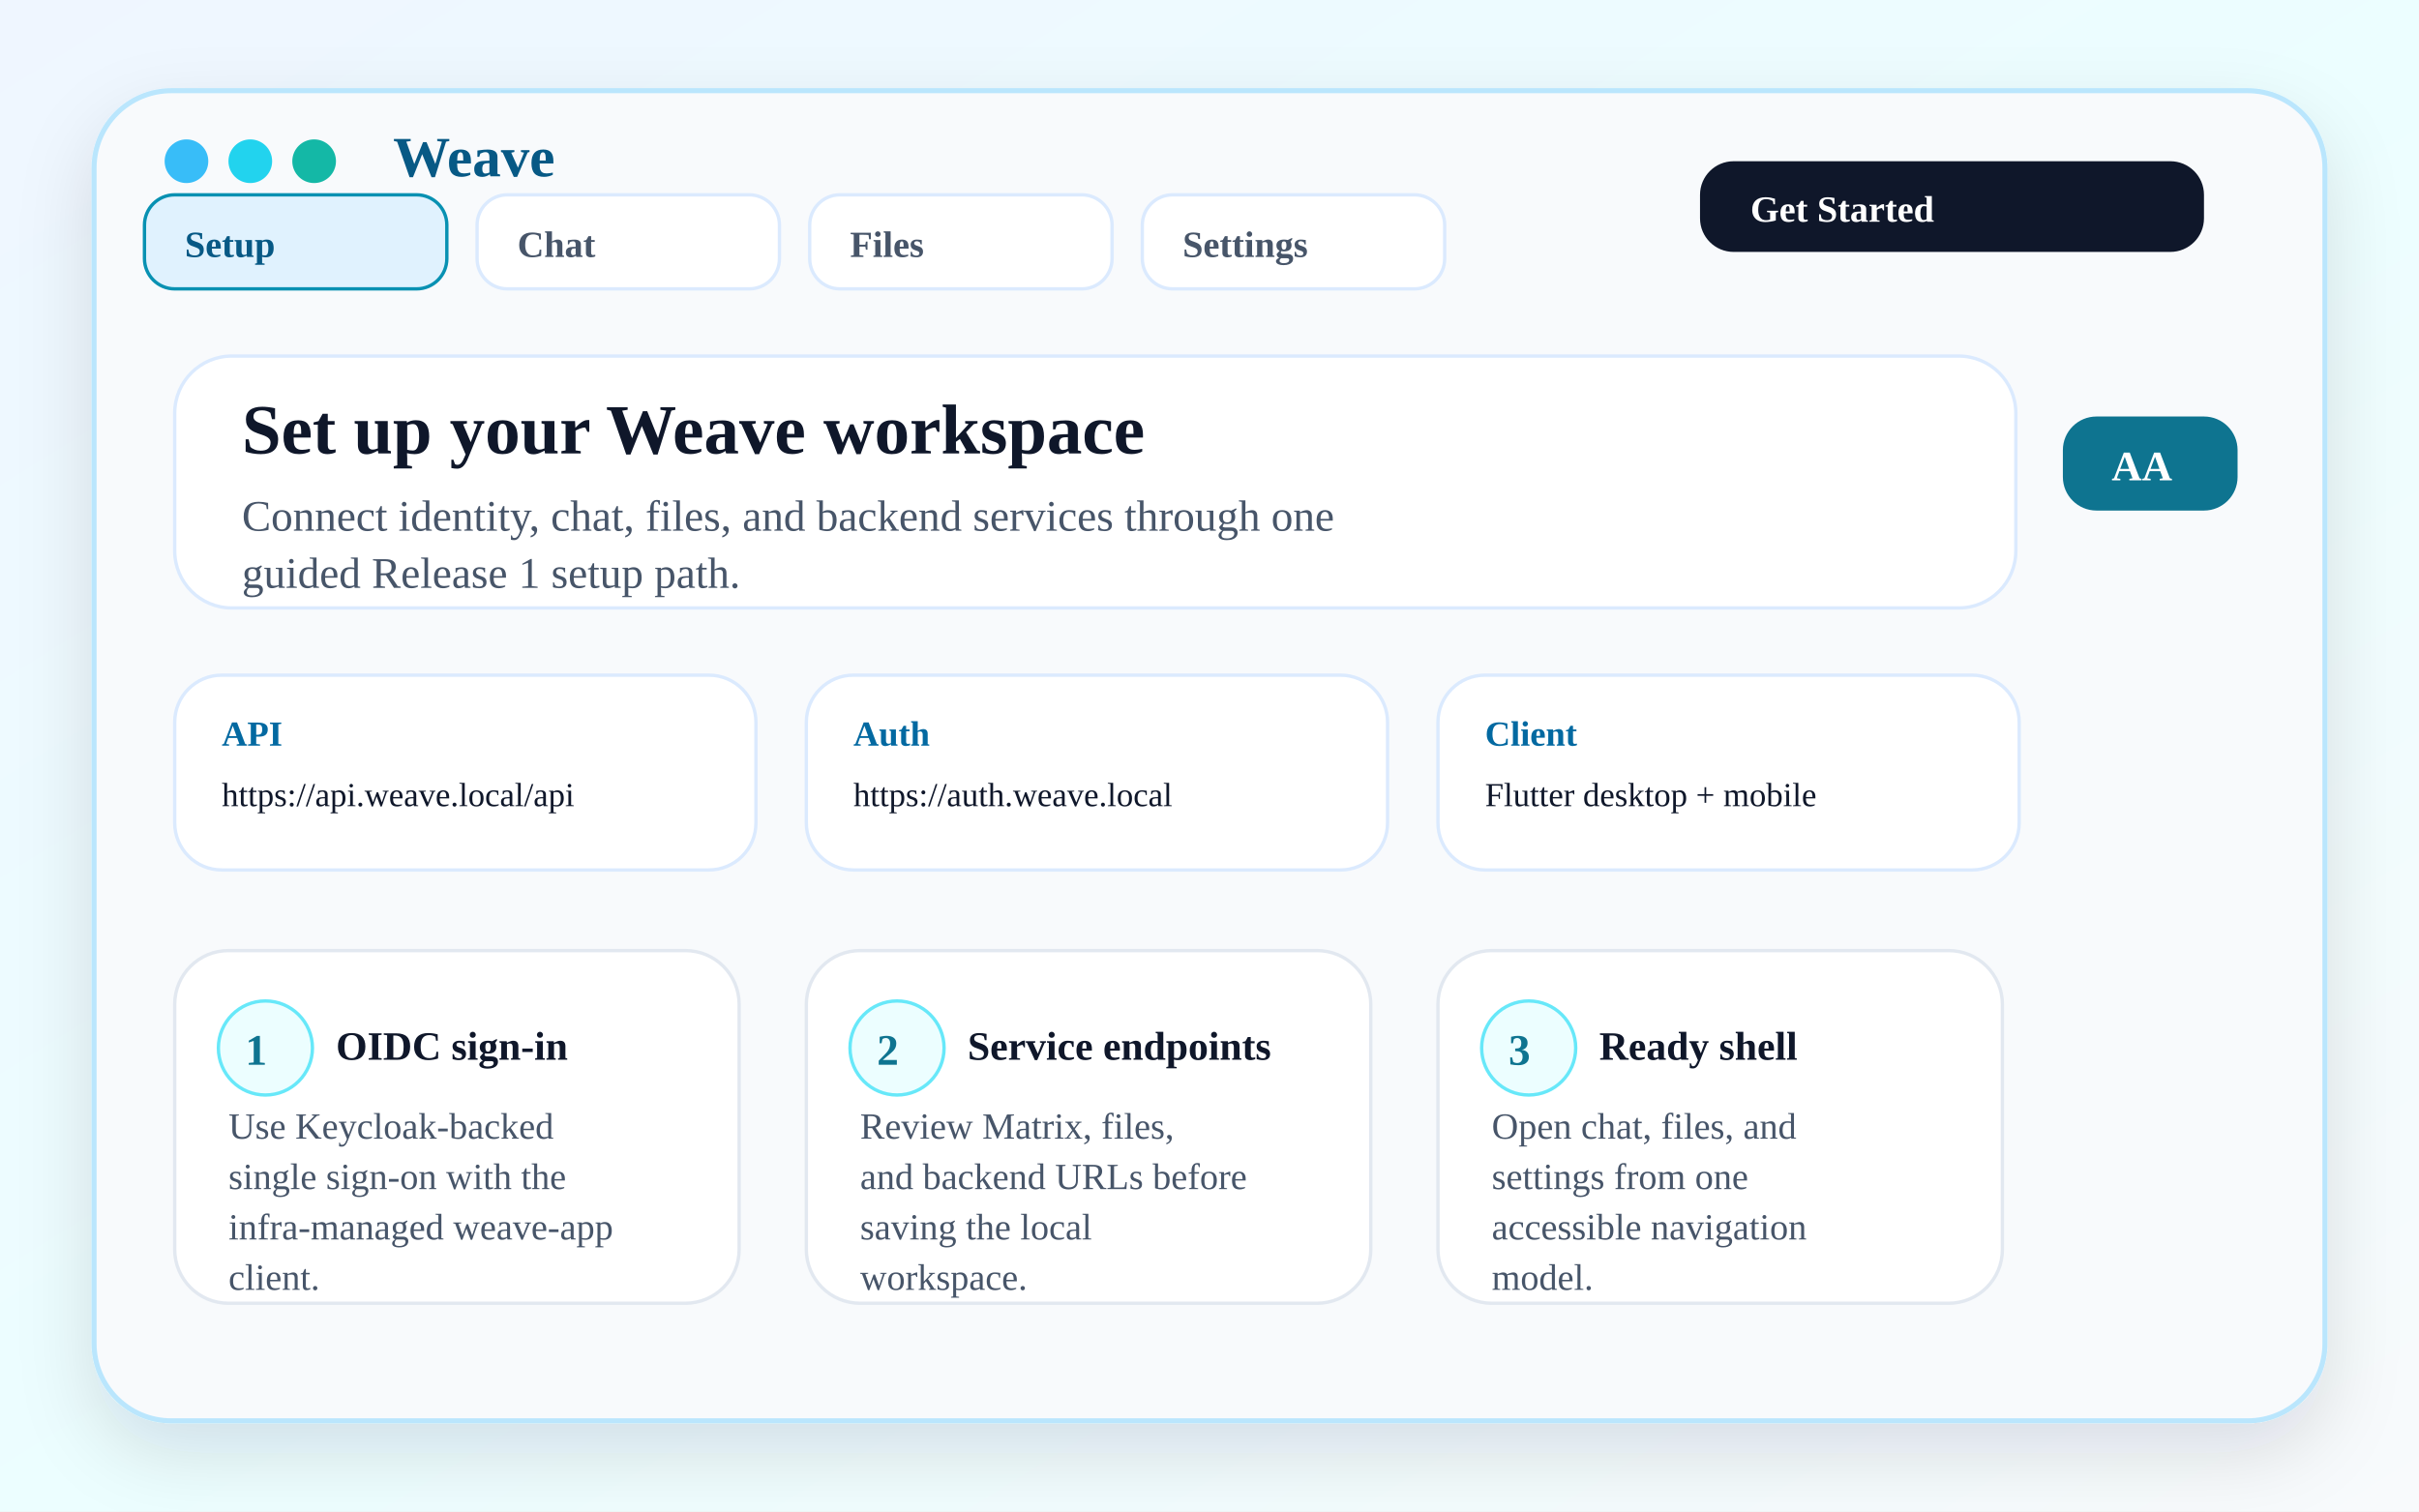
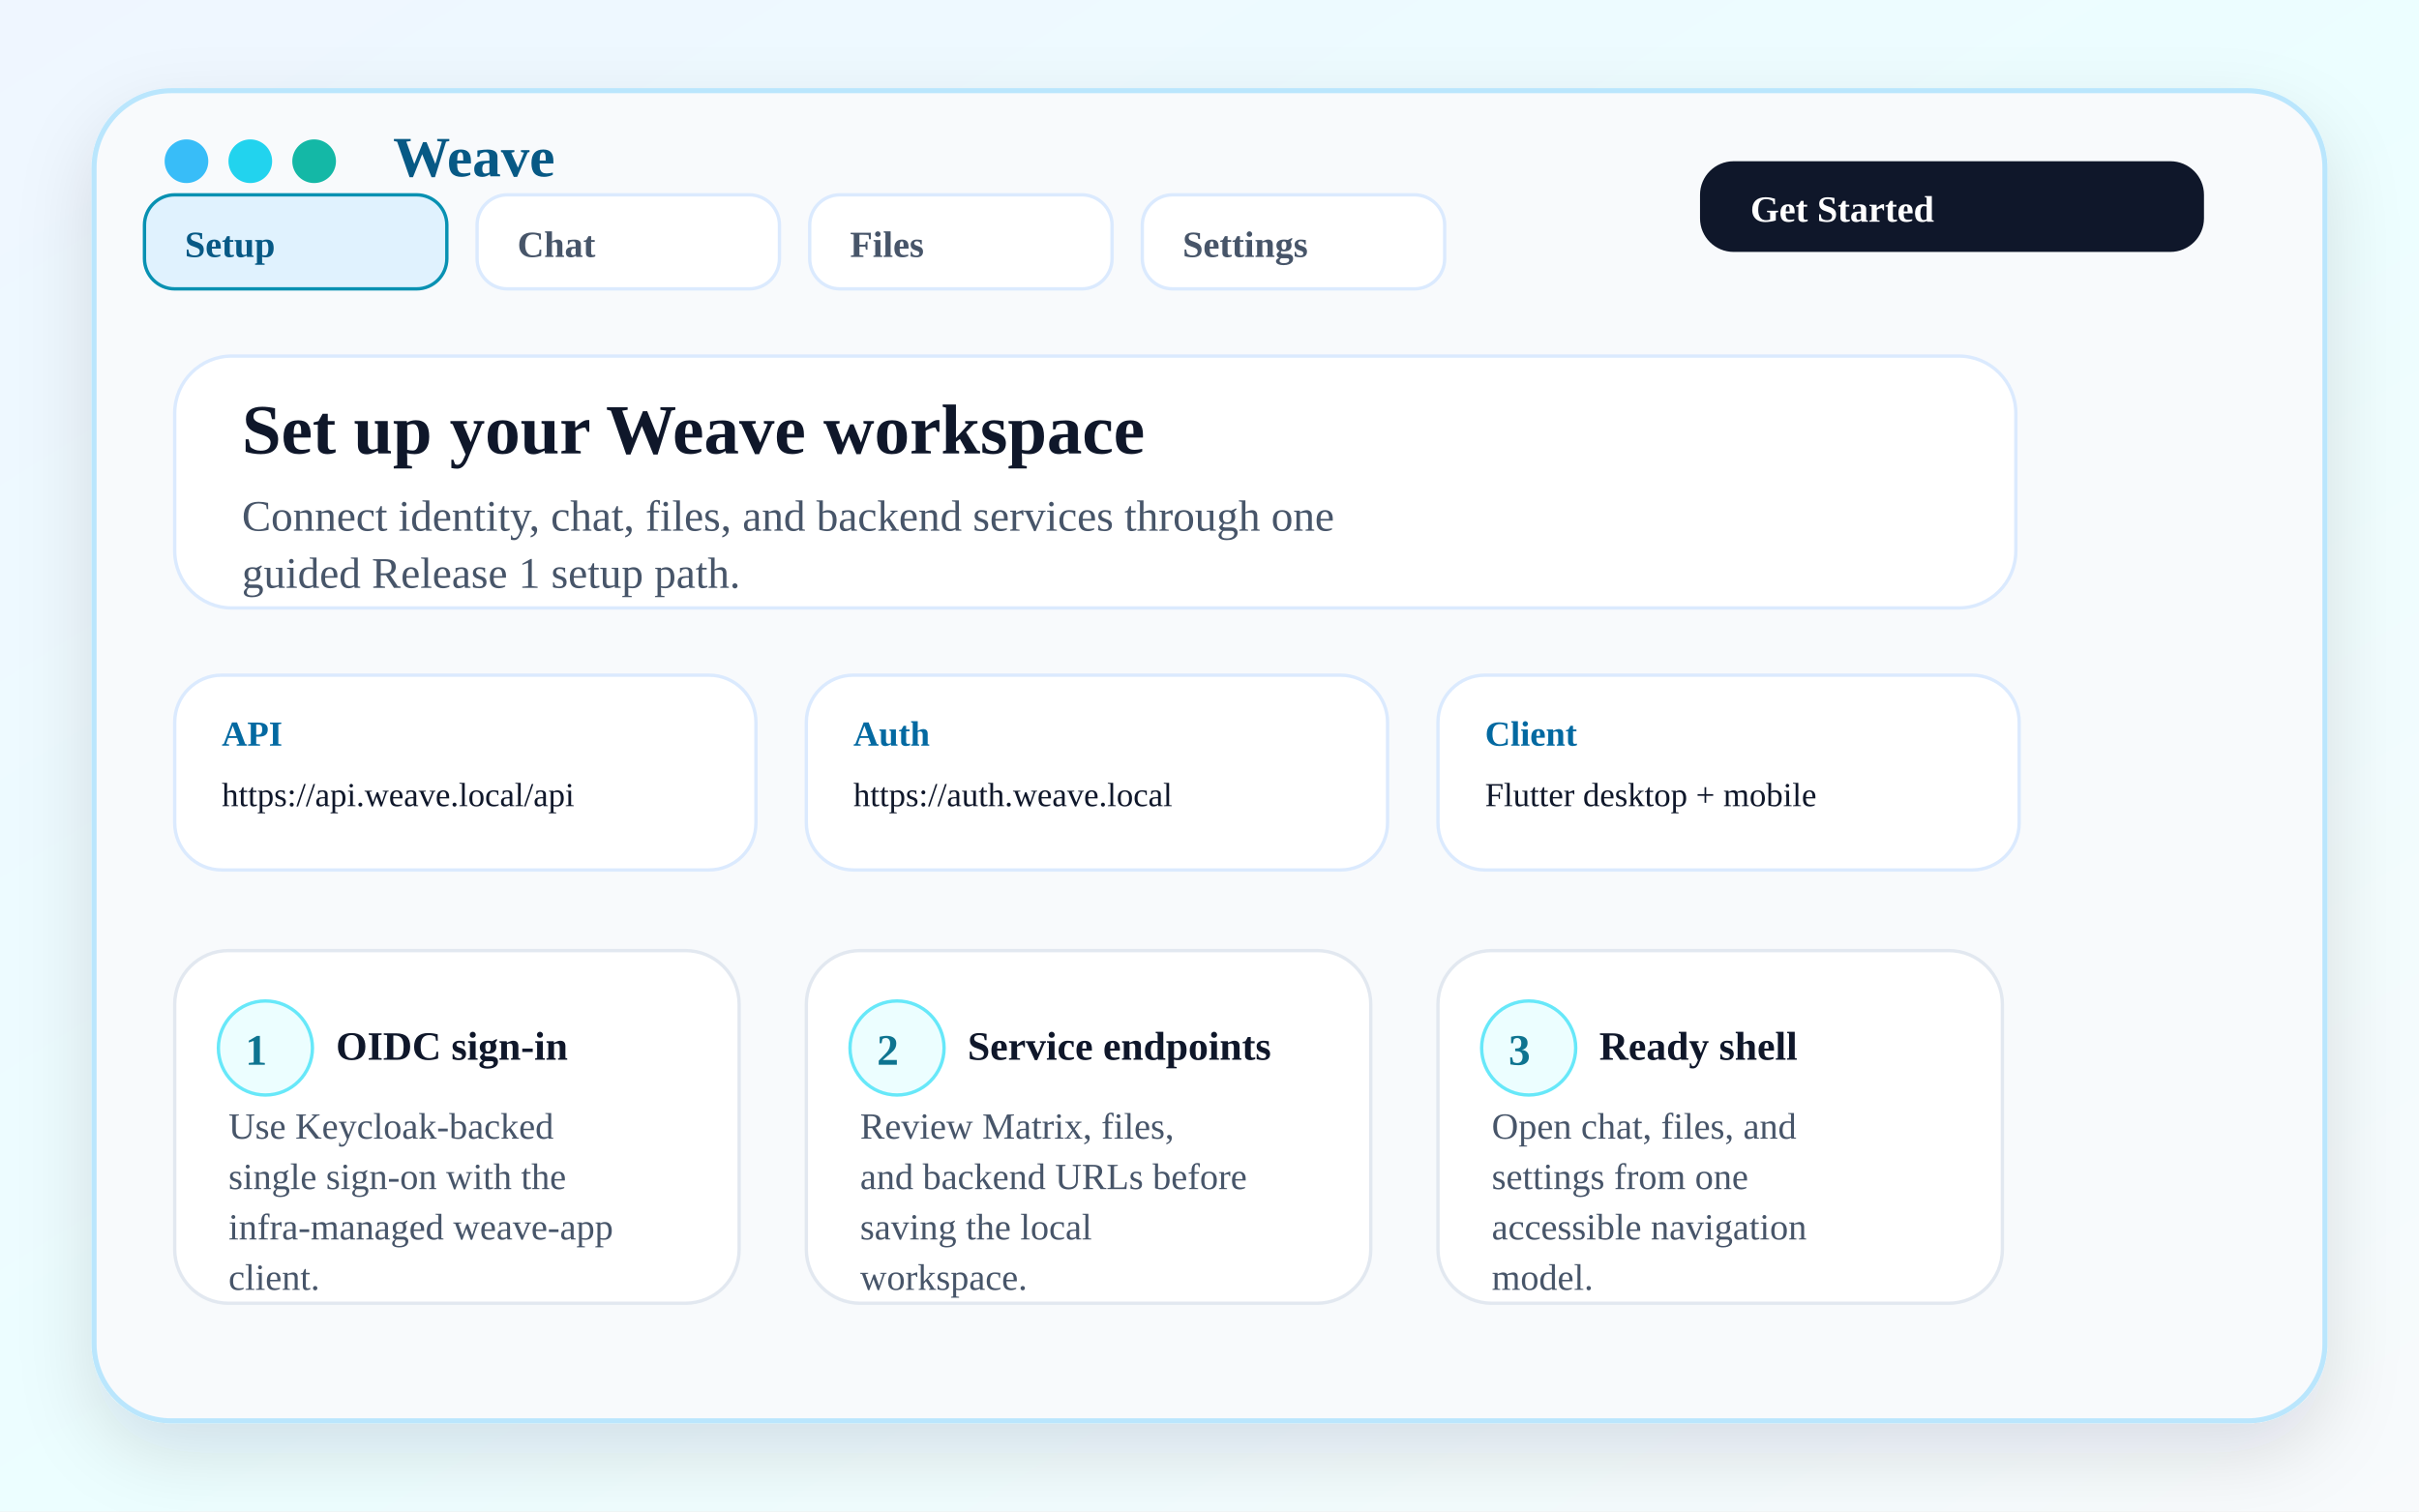
<svg xmlns="http://www.w3.org/2000/svg" width="1440" height="900" viewBox="0 0 1440 900" role="img" aria-labelledby="title desc">
  <defs>
    <linearGradient id="bg" x1="0" y1="0" x2="1" y2="1">
      <stop offset="0" stop-color="#eff6ff" />
      <stop offset="0.52" stop-color="#ecfeff" />
      <stop offset="1" stop-color="#f8fafc" />
    </linearGradient>
    <filter id="shadow" x="-10%" y="-10%" width="120%" height="130%">
      <feDropShadow dx="0" dy="18" stdDeviation="22" flood-color="#0f172a" flood-opacity="0.12" />
    </filter>
  </defs>
  <rect width="1440" height="900" fill="url(#bg)" />
  <rect x="56" y="54" width="1328" height="792" rx="46" fill="#f8fafc" stroke="#bae6fd" stroke-width="3" filter="url(#shadow)" />
  <circle cx="111" cy="96" r="13" fill="#38bdf8" />
  <circle cx="149" cy="96" r="13" fill="#22d3ee" />
  <circle cx="187" cy="96" r="13" fill="#14b8a6" />
  <text x="234" y="105" font-size="34" font-weight="900" fill="#075985">Weave</text>
  <rect x="86" y="116" width="180" height="56" rx="18" fill="#e0f2fe" stroke="#0891b2" stroke-width="2" />
  <text x="110" y="153" font-size="22" font-weight="700" fill="#075985">Setup</text>
  <rect x="284" y="116" width="180" height="56" rx="18" fill="#ffffff" stroke="#dbeafe" stroke-width="2" />
  <text x="308" y="153" font-size="22" font-weight="700" fill="#475569">Chat</text>
  <rect x="482" y="116" width="180" height="56" rx="18" fill="#ffffff" stroke="#dbeafe" stroke-width="2" />
  <text x="506" y="153" font-size="22" font-weight="700" fill="#475569">Files</text>
  <rect x="680" y="116" width="180" height="56" rx="18" fill="#ffffff" stroke="#dbeafe" stroke-width="2" />
  <text x="704" y="153" font-size="22" font-weight="700" fill="#475569">Settings</text>
  <rect x="104" y="212" width="1096" height="150" rx="34" fill="#ffffff" stroke="#dbeafe" stroke-width="2" />
  <text x="144" y="270" font-size="42" font-weight="900" fill="#0f172a">Set up your Weave workspace</text>
  <text x="144" y="316" font-size="26" font-weight="400" fill="#475569">Connect identity, chat, files, and backend services through one</text>
  <text x="144" y="350" font-size="26" font-weight="400" fill="#475569">guided Release 1 setup path.</text>
-   <rect x="1228" y="248" width="104" height="56" rx="20" fill="#0e7490" />
-   <text x="1257" y="286" font-size="25" font-weight="900" fill="#ffffff">AA</text>
  <rect x="104" y="402" width="346" height="116" rx="28" fill="#ffffff" stroke="#dbeafe" stroke-width="2" />
  <text x="132" y="444" font-size="21" font-weight="700" fill="#0369a1">API</text>
  <text x="132" y="480" font-size="20" font-weight="400" fill="#0f172a">https://api.weave.local/api</text>
  <rect x="480" y="402" width="346" height="116" rx="28" fill="#ffffff" stroke="#dbeafe" stroke-width="2" />
  <text x="508" y="444" font-size="21" font-weight="700" fill="#0369a1">Auth</text>
  <text x="508" y="480" font-size="20" font-weight="400" fill="#0f172a">https://auth.weave.local</text>
  <rect x="856" y="402" width="346" height="116" rx="28" fill="#ffffff" stroke="#dbeafe" stroke-width="2" />
  <text x="884" y="444" font-size="21" font-weight="700" fill="#0369a1">Client</text>
  <text x="884" y="480" font-size="20" font-weight="400" fill="#0f172a">Flutter desktop + mobile</text>
  <rect x="104" y="566" width="336" height="210" rx="32" fill="#ffffff" stroke="#e2e8f0" stroke-width="2" />
  <circle cx="158" cy="624" r="28" fill="#ecfeff" stroke="#67e8f9" stroke-width="2" />
  <text x="146" y="634" font-size="26" font-weight="800" fill="#0e7490">1</text>
  <text x="200" y="631" font-size="24" font-weight="800" fill="#0f172a">OIDC sign-in</text>
  <text x="136" y="678" font-size="22" font-weight="400" fill="#475569">Use Keycloak-backed</text>
  <text x="136" y="708" font-size="22" font-weight="400" fill="#475569">single sign-on with the</text>
  <text x="136" y="738" font-size="22" font-weight="400" fill="#475569">infra-managed weave-app</text>
  <text x="136" y="768" font-size="22" font-weight="400" fill="#475569">client.</text>
  <rect x="480" y="566" width="336" height="210" rx="32" fill="#ffffff" stroke="#e2e8f0" stroke-width="2" />
  <circle cx="534" cy="624" r="28" fill="#ecfeff" stroke="#67e8f9" stroke-width="2" />
  <text x="522" y="634" font-size="26" font-weight="800" fill="#0e7490">2</text>
  <text x="576" y="631" font-size="24" font-weight="800" fill="#0f172a">Service endpoints</text>
  <text x="512" y="678" font-size="22" font-weight="400" fill="#475569">Review Matrix, files,</text>
  <text x="512" y="708" font-size="22" font-weight="400" fill="#475569">and backend URLs before</text>
  <text x="512" y="738" font-size="22" font-weight="400" fill="#475569">saving the local</text>
  <text x="512" y="768" font-size="22" font-weight="400" fill="#475569">workspace.</text>
  <rect x="856" y="566" width="336" height="210" rx="32" fill="#ffffff" stroke="#e2e8f0" stroke-width="2" />
  <circle cx="910" cy="624" r="28" fill="#ecfeff" stroke="#67e8f9" stroke-width="2" />
  <text x="898" y="634" font-size="26" font-weight="800" fill="#0e7490">3</text>
  <text x="952" y="631" font-size="24" font-weight="800" fill="#0f172a">Ready shell</text>
  <text x="888" y="678" font-size="22" font-weight="400" fill="#475569">Open chat, files, and</text>
  <text x="888" y="708" font-size="22" font-weight="400" fill="#475569">settings from one</text>
  <text x="888" y="738" font-size="22" font-weight="400" fill="#475569">accessible navigation</text>
  <text x="888" y="768" font-size="22" font-weight="400" fill="#475569">model.</text>
  <rect x="1012" y="96" width="300" height="54" rx="20" fill="#0f172a" />
  <text x="1042" y="132" font-size="22" font-weight="800" fill="#ffffff">Get Started</text>
</svg>
